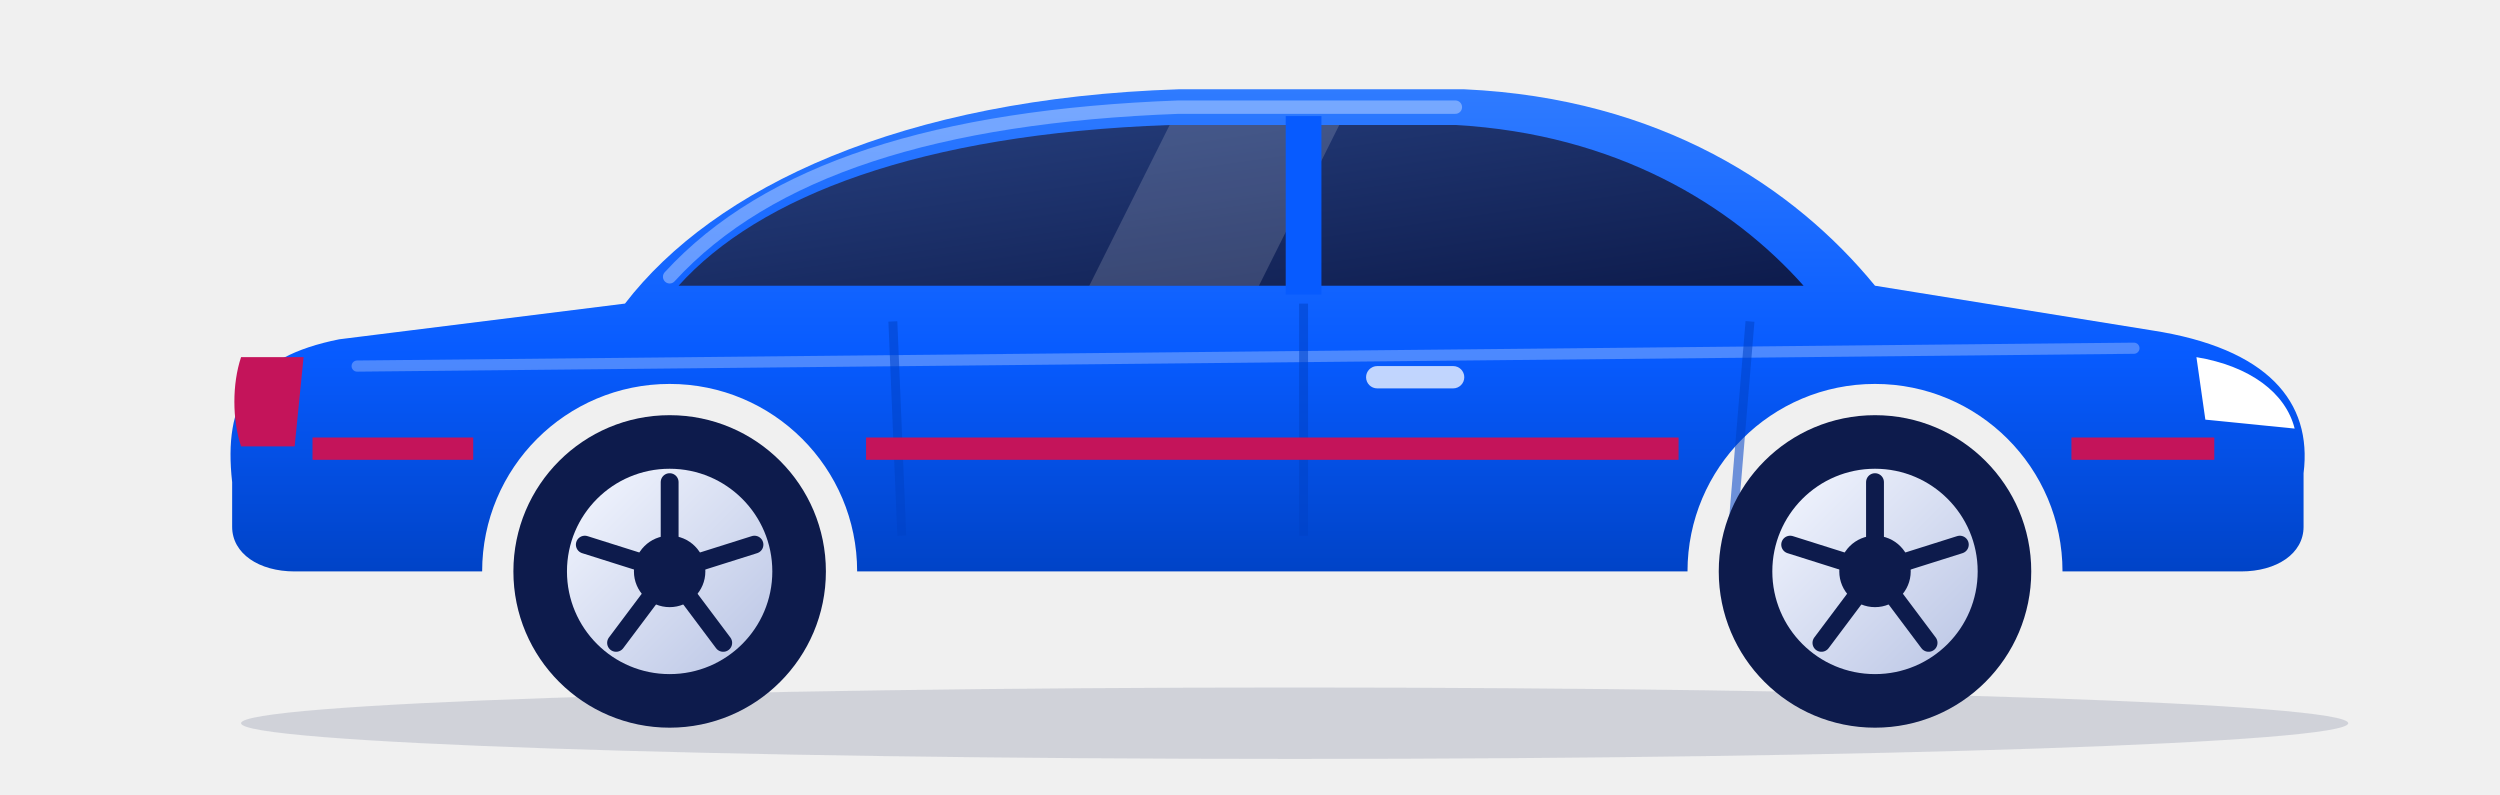
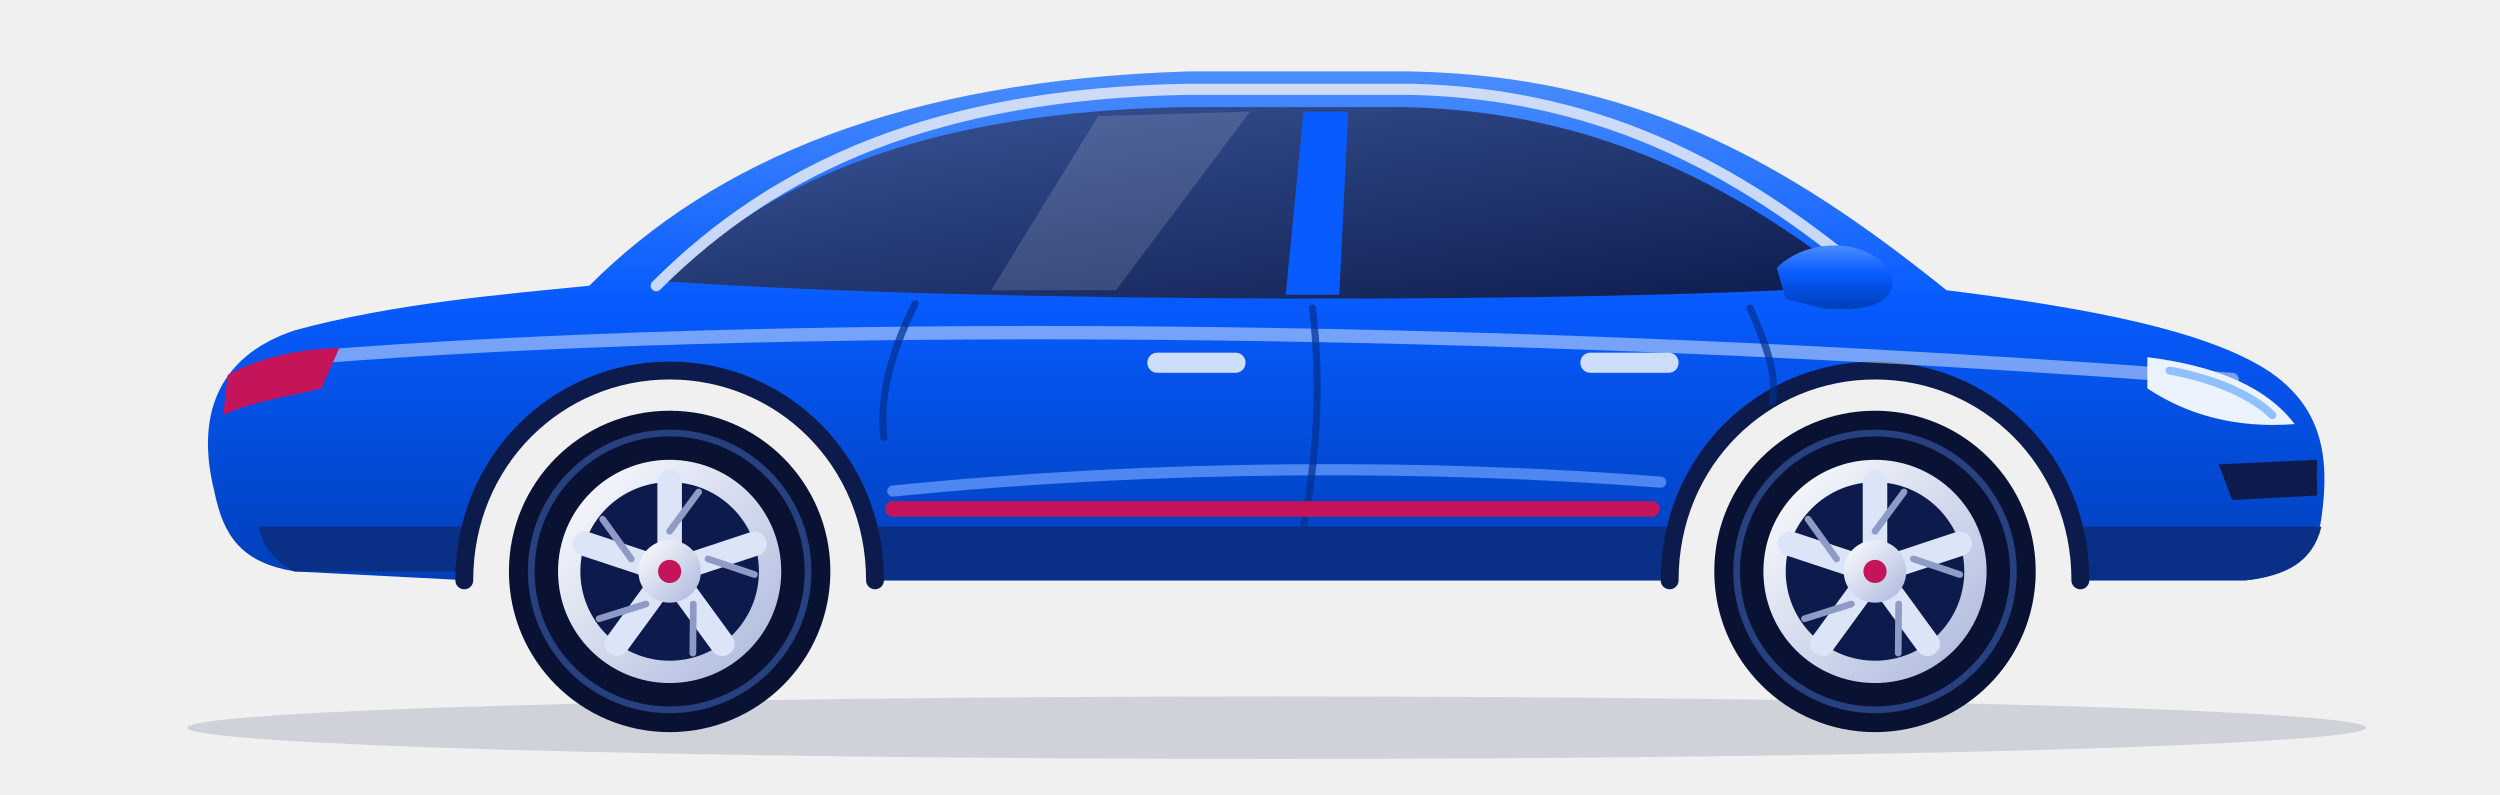
<svg xmlns="http://www.w3.org/2000/svg" viewBox="0 70 560 178" width="560" height="178">
  <defs>
    <linearGradient id="body" x1="0" y1="0" x2="0" y2="1">
-       <stop offset="0" stop-color="#2F7BFF" />
-       <stop offset="0.55" stop-color="#075BFF" />
-       <stop offset="1" stop-color="#0043C7" />
+       <stop offset="0" stop-color="#4A8DFF" />
+       <stop offset="0.45" stop-color="#075BFF" />
+       <stop offset="1" stop-color="#003FB8" />
    </linearGradient>
    <linearGradient id="glass" x1="0" y1="0" x2="1" y2="1">
-       <stop offset="0" stop-color="#27407F" />
+       <stop offset="0" stop-color="#3A5699" />
      <stop offset="1" stop-color="#0D1B4C" />
    </linearGradient>
    <linearGradient id="rim" x1="0" y1="0" x2="1" y2="1">
-       <stop offset="0" stop-color="#F4F7FF" />
-       <stop offset="1" stop-color="#B9C4E4" />
+       <stop offset="0" stop-color="#FFFFFF" />
+       <stop offset="1" stop-color="#A9B6DC" />
    </linearGradient>
  </defs>
-   <ellipse cx="290" cy="232" rx="236" ry="8" fill="#0D1B4C" fill-opacity="0.14" />
-   <path fill="url(#body)" d="M52 178 C50 160 56 150 76 146 L140 138 C160 112 202 92 264 90 L328 90 C372 92 402 112 420 134 L482 144 C508 148 518 160 516 176 L516 188 C516 194 510 198 502 198 L462 198 A42 42 0 0 0 378 198 L192 198 A42 42 0 0 0 108 198 L66 198 C58 198 52 194 52 188 Z" />
-   <path fill="none" stroke="#FFFFFF" stroke-opacity="0.35" stroke-width="3" stroke-linecap="round" d="M150 132 C172 108 210 96 264 94 L326 94" />
-   <path fill="none" stroke="#FFFFFF" stroke-opacity="0.28" stroke-width="2.5" stroke-linecap="round" d="M80 152 L478 148" />
-   <path fill="url(#glass)" d="M152 134 C170 114 206 100 262 98 L326 98 C362 100 388 116 404 134 Z" />
-   <path fill="#FFFFFF" fill-opacity="0.16" d="M262 98 L300 98 L282 134 L244 134 Z" />
-   <path fill="#075BFF" d="M288 96 L296 96 L296 136 L288 136 Z" />
-   <path fill="none" stroke="#0043C7" stroke-opacity="0.55" stroke-width="2" d="M292 138 L292 190 M200 142 L202 190 M392 142 L388 190" />
-   <rect x="306" y="152" width="22" height="5" rx="2.5" fill="#FFFFFF" fill-opacity="0.75" />
-   <path fill="#C4145A" d="M70 168 L106 168 L106 173 L70 173 Z M194 168 L376 168 L376 173 L194 173 Z M464 168 L496 168 L496 173 L464 173 Z" />
-   <path fill="#FFFFFF" d="M492 150 C504 152 512 158 514 166 L494 164 Z" />
-   <path fill="#C4145A" d="M54 150 C52 156 52 164 54 170 L66 170 L68 150 Z" />
-   <g>
-     <circle cx="150" cy="198" r="35" fill="#0D1B4C" />
-     <circle cx="150" cy="198" r="23" fill="url(#rim)" />
-     <circle cx="150" cy="198" r="8" fill="#0D1B4C" />
-     <path stroke="#0D1B4C" stroke-width="4" stroke-linecap="round" d="M150 198 L150 178 M150 198 L169 192 M150 198 L162 214 M150 198 L138 214 M150 198 L131 192" />
-   </g>
-   <g>
-     <circle cx="420" cy="198" r="35" fill="#0D1B4C" />
-     <circle cx="420" cy="198" r="23" fill="url(#rim)" />
-     <circle cx="420" cy="198" r="8" fill="#0D1B4C" />
-     <path stroke="#0D1B4C" stroke-width="4" stroke-linecap="round" d="M420 198 L420 178 M420 198 L439 192 M420 198 L432 214 M420 198 L408 214 M420 198 L401 192" />
-   </g>
+   <ellipse cx="286" cy="233" rx="244" ry="7" fill="#0D1B4C" fill-opacity="0.14" />
+   <path fill="url(#body)" d="M48 180 C44 164 48 150 66 144 C88 138 112 136 132 134 C160 106 202 88 266 86 L316 86 C366 87 400 106 436 135 C468 139 494 144 508 153 C520 161 522 172 520 186 C519 194 513 199 503 200 L465 200 C465 174 445 154 420 154 C395 154 375 174 375 200 L195 200 C195 174 175 154 150 154 C125 154 105 174 105 200 L66 198 C54 196 50 190 48 180 Z" />
+   <path fill="#0A2F86" d="M195 188 L375 188 L375 200 L195 200 Z" />
+   <path fill="#0A2F86" d="M58 188 L105 188 L105 198 L66 198 C62 196 59 193 58 188 Z" />
+   <path fill="#0A2F86" d="M465 188 L520 188 C518 196 512 199 503 200 L465 200 Z" />
+   <path fill="none" stroke="#0D1B4C" stroke-width="4" stroke-linecap="round" d="M104 200 C104 173 125 153 150 153 C175 153 196 173 196 200" />
+   <path fill="none" stroke="#0D1B4C" stroke-width="4" stroke-linecap="round" d="M374 200 C374 173 395 153 420 153 C445 153 466 173 466 200" />
+   <path fill="url(#glass)" d="M149 133 C174 109 210 95 265 94 L315 94 C357 95 388 111 417 134 C360 138 220 138 149 133 Z" />
+   <path fill="#FFFFFF" fill-opacity="0.14" d="M246 96 L280 95 L250 135 L222 135 Z" />
+   <path fill="#075BFF" d="M292 95 L302 95 L300 136 L288 136 Z" />
+   <path fill="none" stroke="#DCE4F8" stroke-width="2.5" stroke-linecap="round" stroke-opacity="0.9" d="M147 134 C174 107 210 91 266 90 L316 90 C360 91 392 109 422 135" />
+   <path fill="url(#body)" d="M398 130 C406 122 422 124 424 133 C424 138 418 140 408 139 L400 137 Z" />
+   <path fill="none" stroke="#FFFFFF" stroke-width="3" stroke-linecap="round" stroke-opacity="0.45" d="M70 150 C170 142 330 142 500 155" />
+   <path fill="none" stroke="#6FA2FF" stroke-width="2.5" stroke-linecap="round" stroke-opacity="0.7" d="M200 180 C260 174 320 174 372 178" />
+   <path fill="none" stroke="#00308F" stroke-width="1.6" stroke-linecap="round" stroke-opacity="0.7" d="M294 139 C296 156 295 172 292 188 M205 138 C199 150 197 160 198 168 M392 139 C396 148 398 154 397 160" />
+   <rect x="257" y="149" width="22" height="4.5" rx="2.2" fill="#FFFFFF" fill-opacity="0.8" />
+   <rect x="354" y="149" width="22" height="4.5" rx="2.2" fill="#FFFFFF" fill-opacity="0.8" />
+   <path fill="none" stroke="#C4145A" stroke-width="3.5" stroke-linecap="round" d="M200 184 L370 184" />
+   <path fill="#EAF3FF" d="M481 150 C497 152 508 157 514 165 C501 166 490 163 481 157 Z" />
+   <path fill="none" stroke="#8FC0FF" stroke-width="1.8" stroke-linecap="round" d="M486 153 C497 155 505 159 509 163" />
+   <path fill="#C4145A" d="M51 154 C58 150 68 148 76 148 L72 157 C64 159 56 160 50 163 Z" />
+   <path fill="#0D1B4C" d="M497 174 L519 173 L519 181 L500 182 Z" />
+   <circle cx="150" cy="198" r="36" fill="#0A1233" />
+   <circle cx="150" cy="198" r="31" fill="none" stroke="#27407F" stroke-width="1.5" />
+   <circle cx="150" cy="198" r="25" fill="url(#rim)" />
+   <circle cx="150" cy="198" r="20" fill="#0D1B4C" />
+   <path fill="none" stroke="#DCE4F8" stroke-width="5.5" stroke-linecap="round" d="M150.0 193.0 L150.0 178.0 M154.8 196.5 L169.0 191.8 M152.9 202.0 L161.8 214.2 M147.1 202.0 L138.2 214.2 M145.2 196.5 L131.0 191.8" />
+   <path fill="none" stroke="#8E9BC4" stroke-width="1.5" stroke-linecap="round" d="M150.0 189.0 L156.5 180.2 M158.6 195.2 L169.0 198.7 M155.3 205.3 L155.2 216.3 M144.7 205.3 L134.2 208.6 M141.4 195.2 L135.0 186.3" />
+   <circle cx="150" cy="198" r="7" fill="url(#rim)" />
+   <circle cx="150" cy="198" r="2.6" fill="#C4145A" />
+   <circle cx="420" cy="198" r="36" fill="#0A1233" />
+   <circle cx="420" cy="198" r="31" fill="none" stroke="#27407F" stroke-width="1.5" />
+   <circle cx="420" cy="198" r="25" fill="url(#rim)" />
+   <circle cx="420" cy="198" r="20" fill="#0D1B4C" />
+   <path fill="none" stroke="#DCE4F8" stroke-width="5.5" stroke-linecap="round" d="M420.0 193.0 L420.0 178.0 M424.8 196.5 L439.0 191.8 M422.9 202.0 L431.8 214.2 M417.1 202.0 L408.2 214.2 M415.2 196.5 L401.0 191.8" />
+   <path fill="none" stroke="#8E9BC4" stroke-width="1.5" stroke-linecap="round" d="M420.0 189.0 L426.5 180.2 M428.6 195.2 L439.0 198.7 M425.3 205.3 L425.2 216.3 M414.7 205.3 L404.2 208.6 M411.4 195.2 L405.0 186.3" />
+   <circle cx="420" cy="198" r="7" fill="url(#rim)" />
+   <circle cx="420" cy="198" r="2.6" fill="#C4145A" />
</svg>
